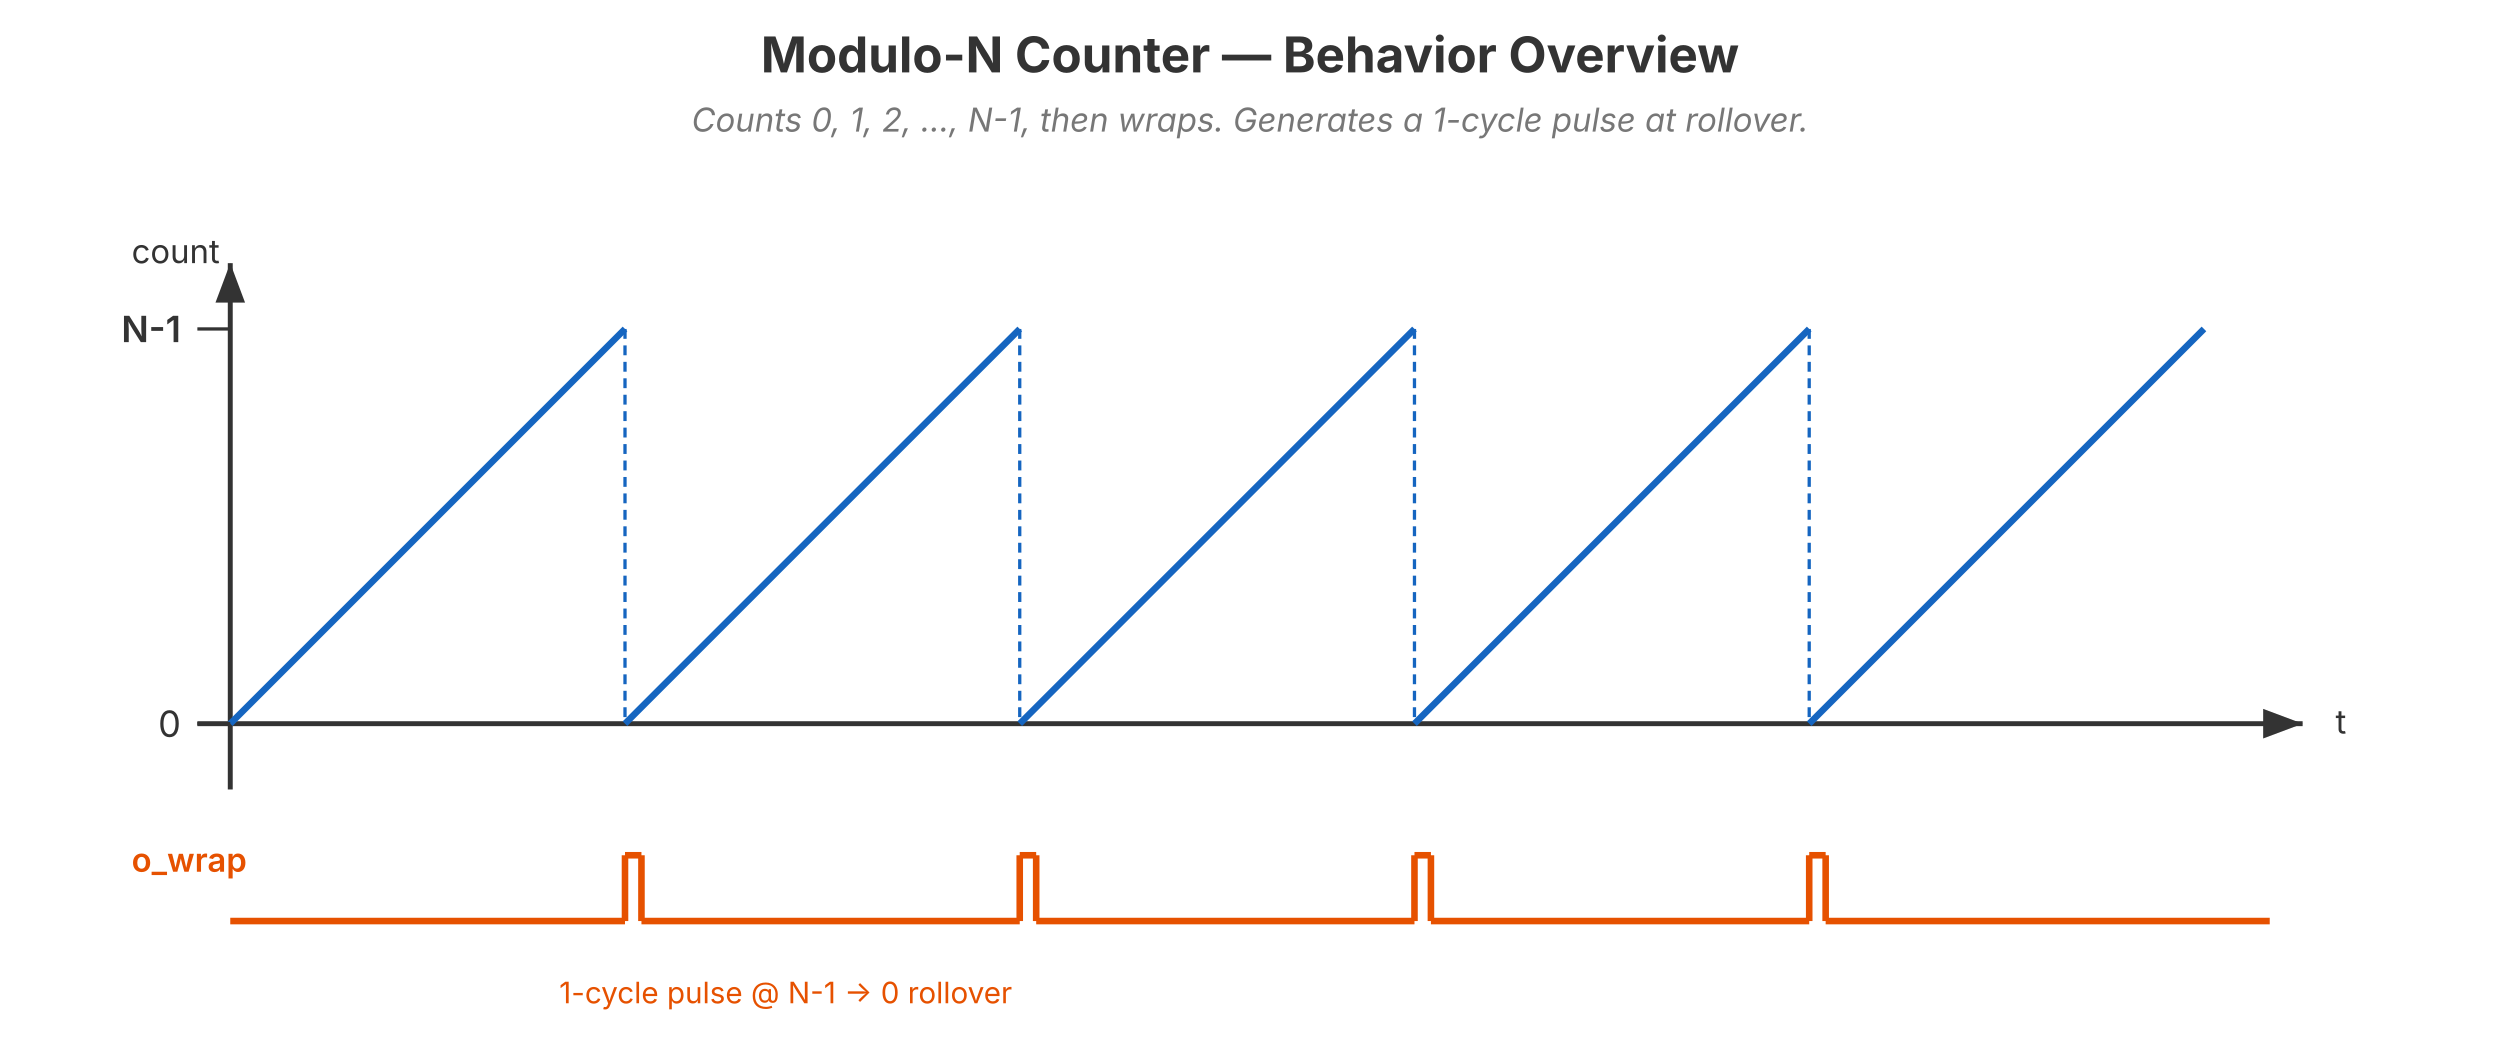
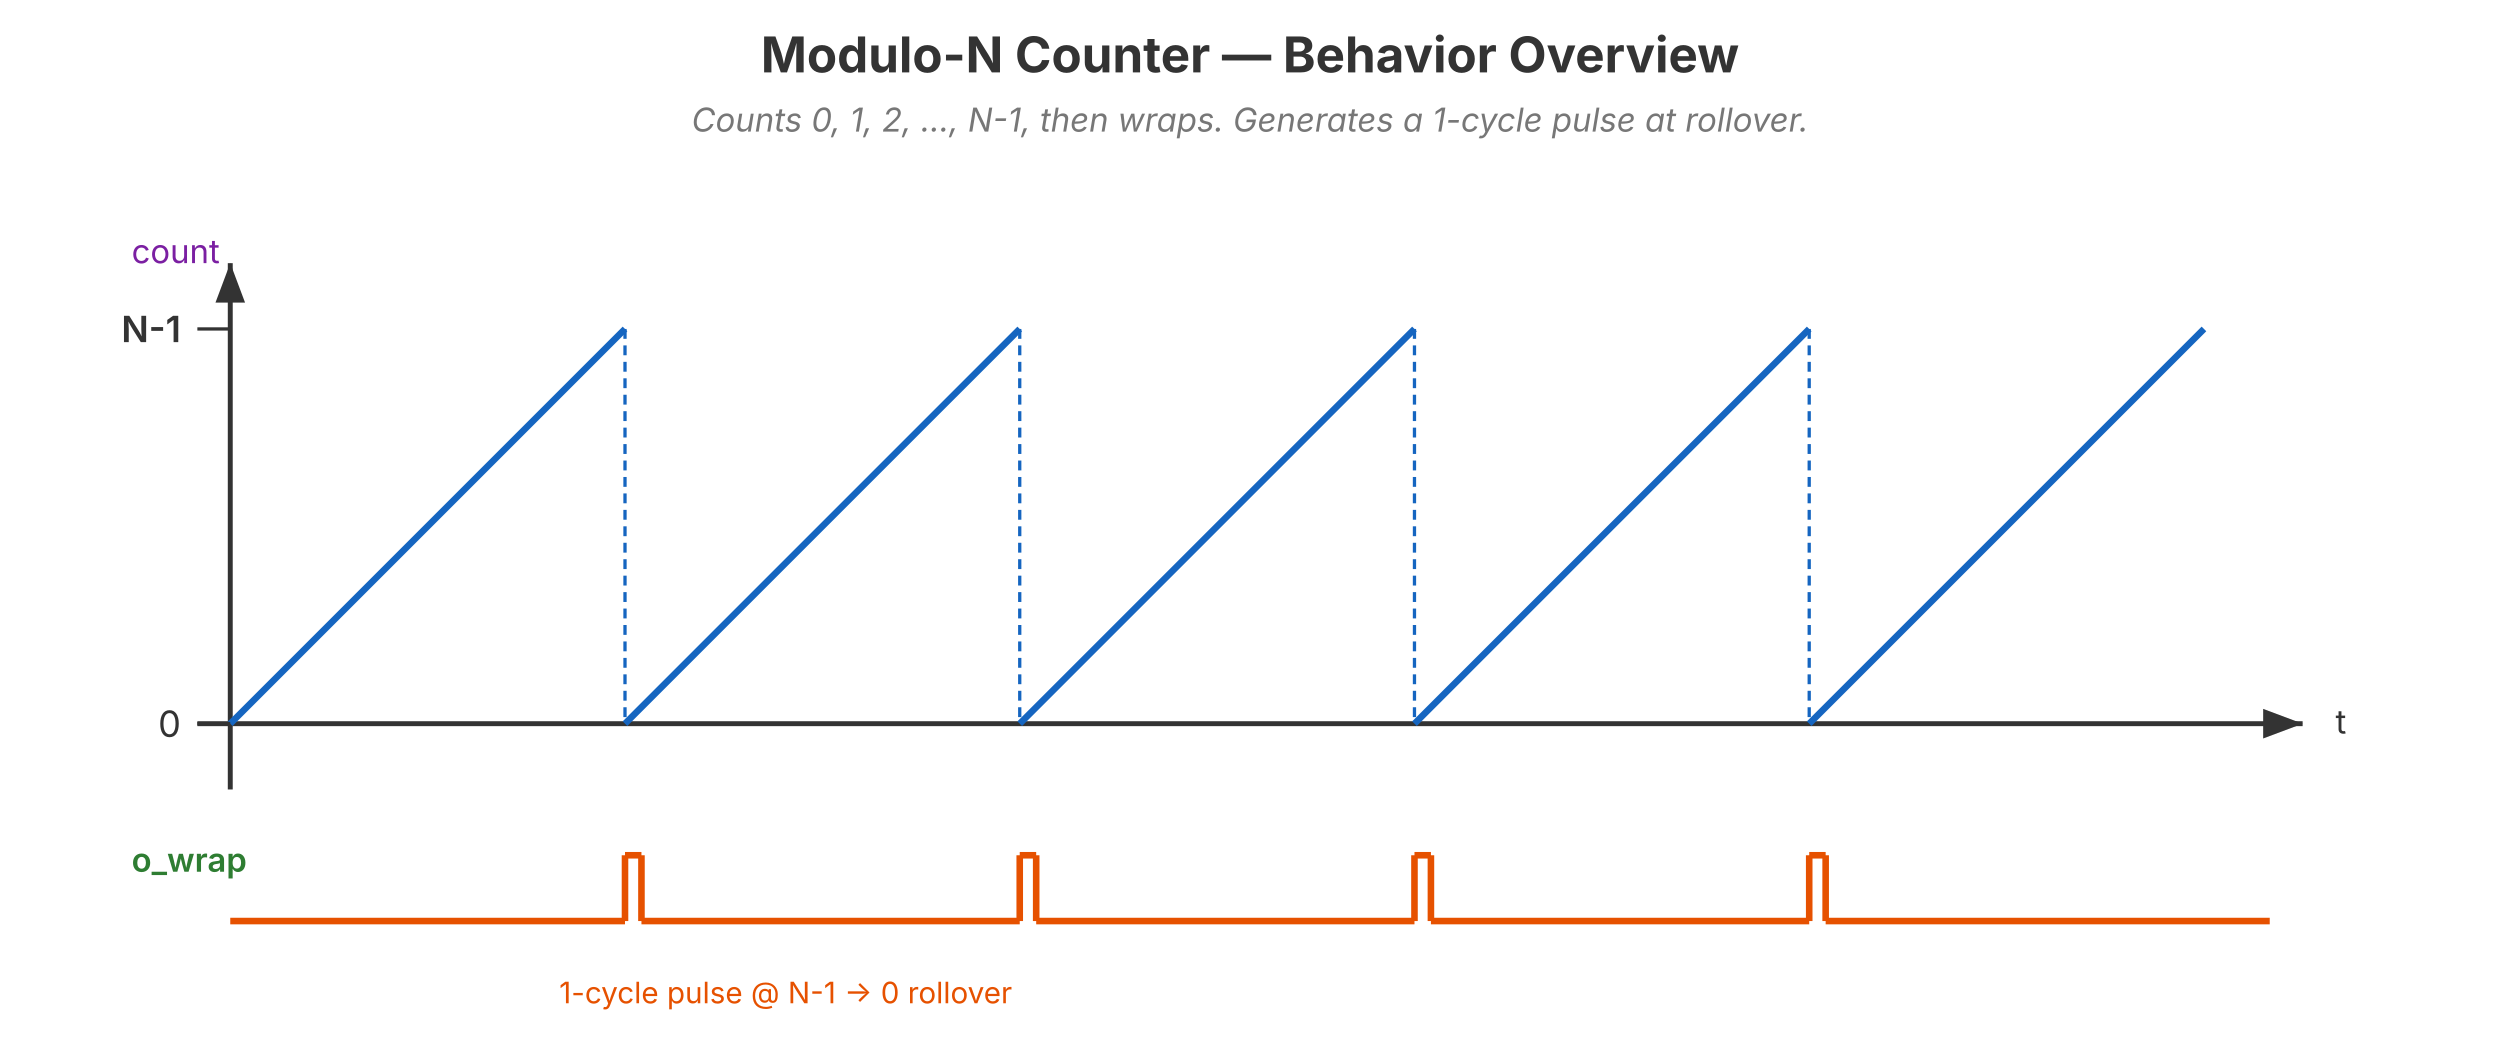
<svg xmlns="http://www.w3.org/2000/svg" viewBox="0 0 760 320" font-family="Inter, sans-serif">
  <defs>
    <marker id="arr" markerWidth="8" markerHeight="6" refX="8" refY="3" orient="auto">
      <path d="M0,0 L8,3 L0,6 Z" fill="#333" />
    </marker>
  </defs>
  <text x="380" y="22" text-anchor="middle" font-size="15" font-weight="700" fill="#333">Modulo-N Counter — Behavior Overview</text>
  <text x="380" y="40" text-anchor="middle" font-size="10" fill="#777" font-style="italic">Counts 0, 1, 2, ..., N-1, then wraps. Generates a 1-cycle pulse at rollover.</text>
  <line x1="60" y1="220" x2="700" y2="220" stroke="#333" stroke-width="1.5" marker-end="url(#arr)" />
  <text x="710" y="223" font-size="10" fill="#333">t</text>
  <line x1="70" y1="240" x2="70" y2="80" stroke="#333" stroke-width="1.5" marker-end="url(#arr)" />
-   <text x="40" y="80" font-size="10" fill="#333">count</text>
+   <text x="40" y="80" font-size="10" fill="#7B1FA2">count</text>
  <line x1="70" y1="220" x2="190" y2="100" stroke="#1565C0" stroke-width="2" />
  <line x1="190" y1="100" x2="190" y2="220" stroke="#1565C0" stroke-width="1" stroke-dasharray="3,2" />
  <line x1="190" y1="220" x2="310" y2="100" stroke="#1565C0" stroke-width="2" />
  <line x1="310" y1="100" x2="310" y2="220" stroke="#1565C0" stroke-width="1" stroke-dasharray="3,2" />
  <line x1="310" y1="220" x2="430" y2="100" stroke="#1565C0" stroke-width="2" />
  <line x1="430" y1="100" x2="430" y2="220" stroke="#1565C0" stroke-width="1" stroke-dasharray="3,2" />
  <line x1="430" y1="220" x2="550" y2="100" stroke="#1565C0" stroke-width="2" />
  <line x1="550" y1="100" x2="550" y2="220" stroke="#1565C0" stroke-width="1" stroke-dasharray="3,2" />
  <line x1="550" y1="220" x2="670" y2="100" stroke="#1565C0" stroke-width="2" />
  <line x1="60" y1="100" x2="70" y2="100" stroke="#333" stroke-width="1" />
  <text x="55" y="104" text-anchor="end" font-size="11" fill="#333" font-weight="600">N-1</text>
  <line x1="60" y1="220" x2="70" y2="220" stroke="#333" stroke-width="1" />
  <text x="55" y="224" text-anchor="end" font-size="11" fill="#333">0</text>
-   <text x="40" y="265" font-size="10" fill="#E65100" font-weight="600">o_wrap</text>
+   <text x="40" y="265" font-size="10" fill="#2E7D32" font-weight="600">o_wrap</text>
  <line x1="70" y1="280" x2="190" y2="280" stroke="#E65100" stroke-width="2" />
  <line x1="190" y1="280" x2="190" y2="260" stroke="#E65100" stroke-width="2" />
  <line x1="190" y1="260" x2="195" y2="260" stroke="#E65100" stroke-width="2" />
  <line x1="195" y1="260" x2="195" y2="280" stroke="#E65100" stroke-width="2" />
  <line x1="195" y1="280" x2="310" y2="280" stroke="#E65100" stroke-width="2" />
  <line x1="310" y1="280" x2="310" y2="260" stroke="#E65100" stroke-width="2" />
  <line x1="310" y1="260" x2="315" y2="260" stroke="#E65100" stroke-width="2" />
  <line x1="315" y1="260" x2="315" y2="280" stroke="#E65100" stroke-width="2" />
  <line x1="315" y1="280" x2="430" y2="280" stroke="#E65100" stroke-width="2" />
  <line x1="430" y1="280" x2="430" y2="260" stroke="#E65100" stroke-width="2" />
  <line x1="430" y1="260" x2="435" y2="260" stroke="#E65100" stroke-width="2" />
  <line x1="435" y1="260" x2="435" y2="280" stroke="#E65100" stroke-width="2" />
  <line x1="435" y1="280" x2="550" y2="280" stroke="#E65100" stroke-width="2" />
  <line x1="550" y1="280" x2="550" y2="260" stroke="#E65100" stroke-width="2" />
  <line x1="550" y1="260" x2="555" y2="260" stroke="#E65100" stroke-width="2" />
  <line x1="555" y1="260" x2="555" y2="280" stroke="#E65100" stroke-width="2" />
  <line x1="555" y1="280" x2="690" y2="280" stroke="#E65100" stroke-width="2" />
  <text x="170" y="305" font-size="9" fill="#E65100">1-cycle pulse @ N-1 → 0 rollover</text>
</svg>
